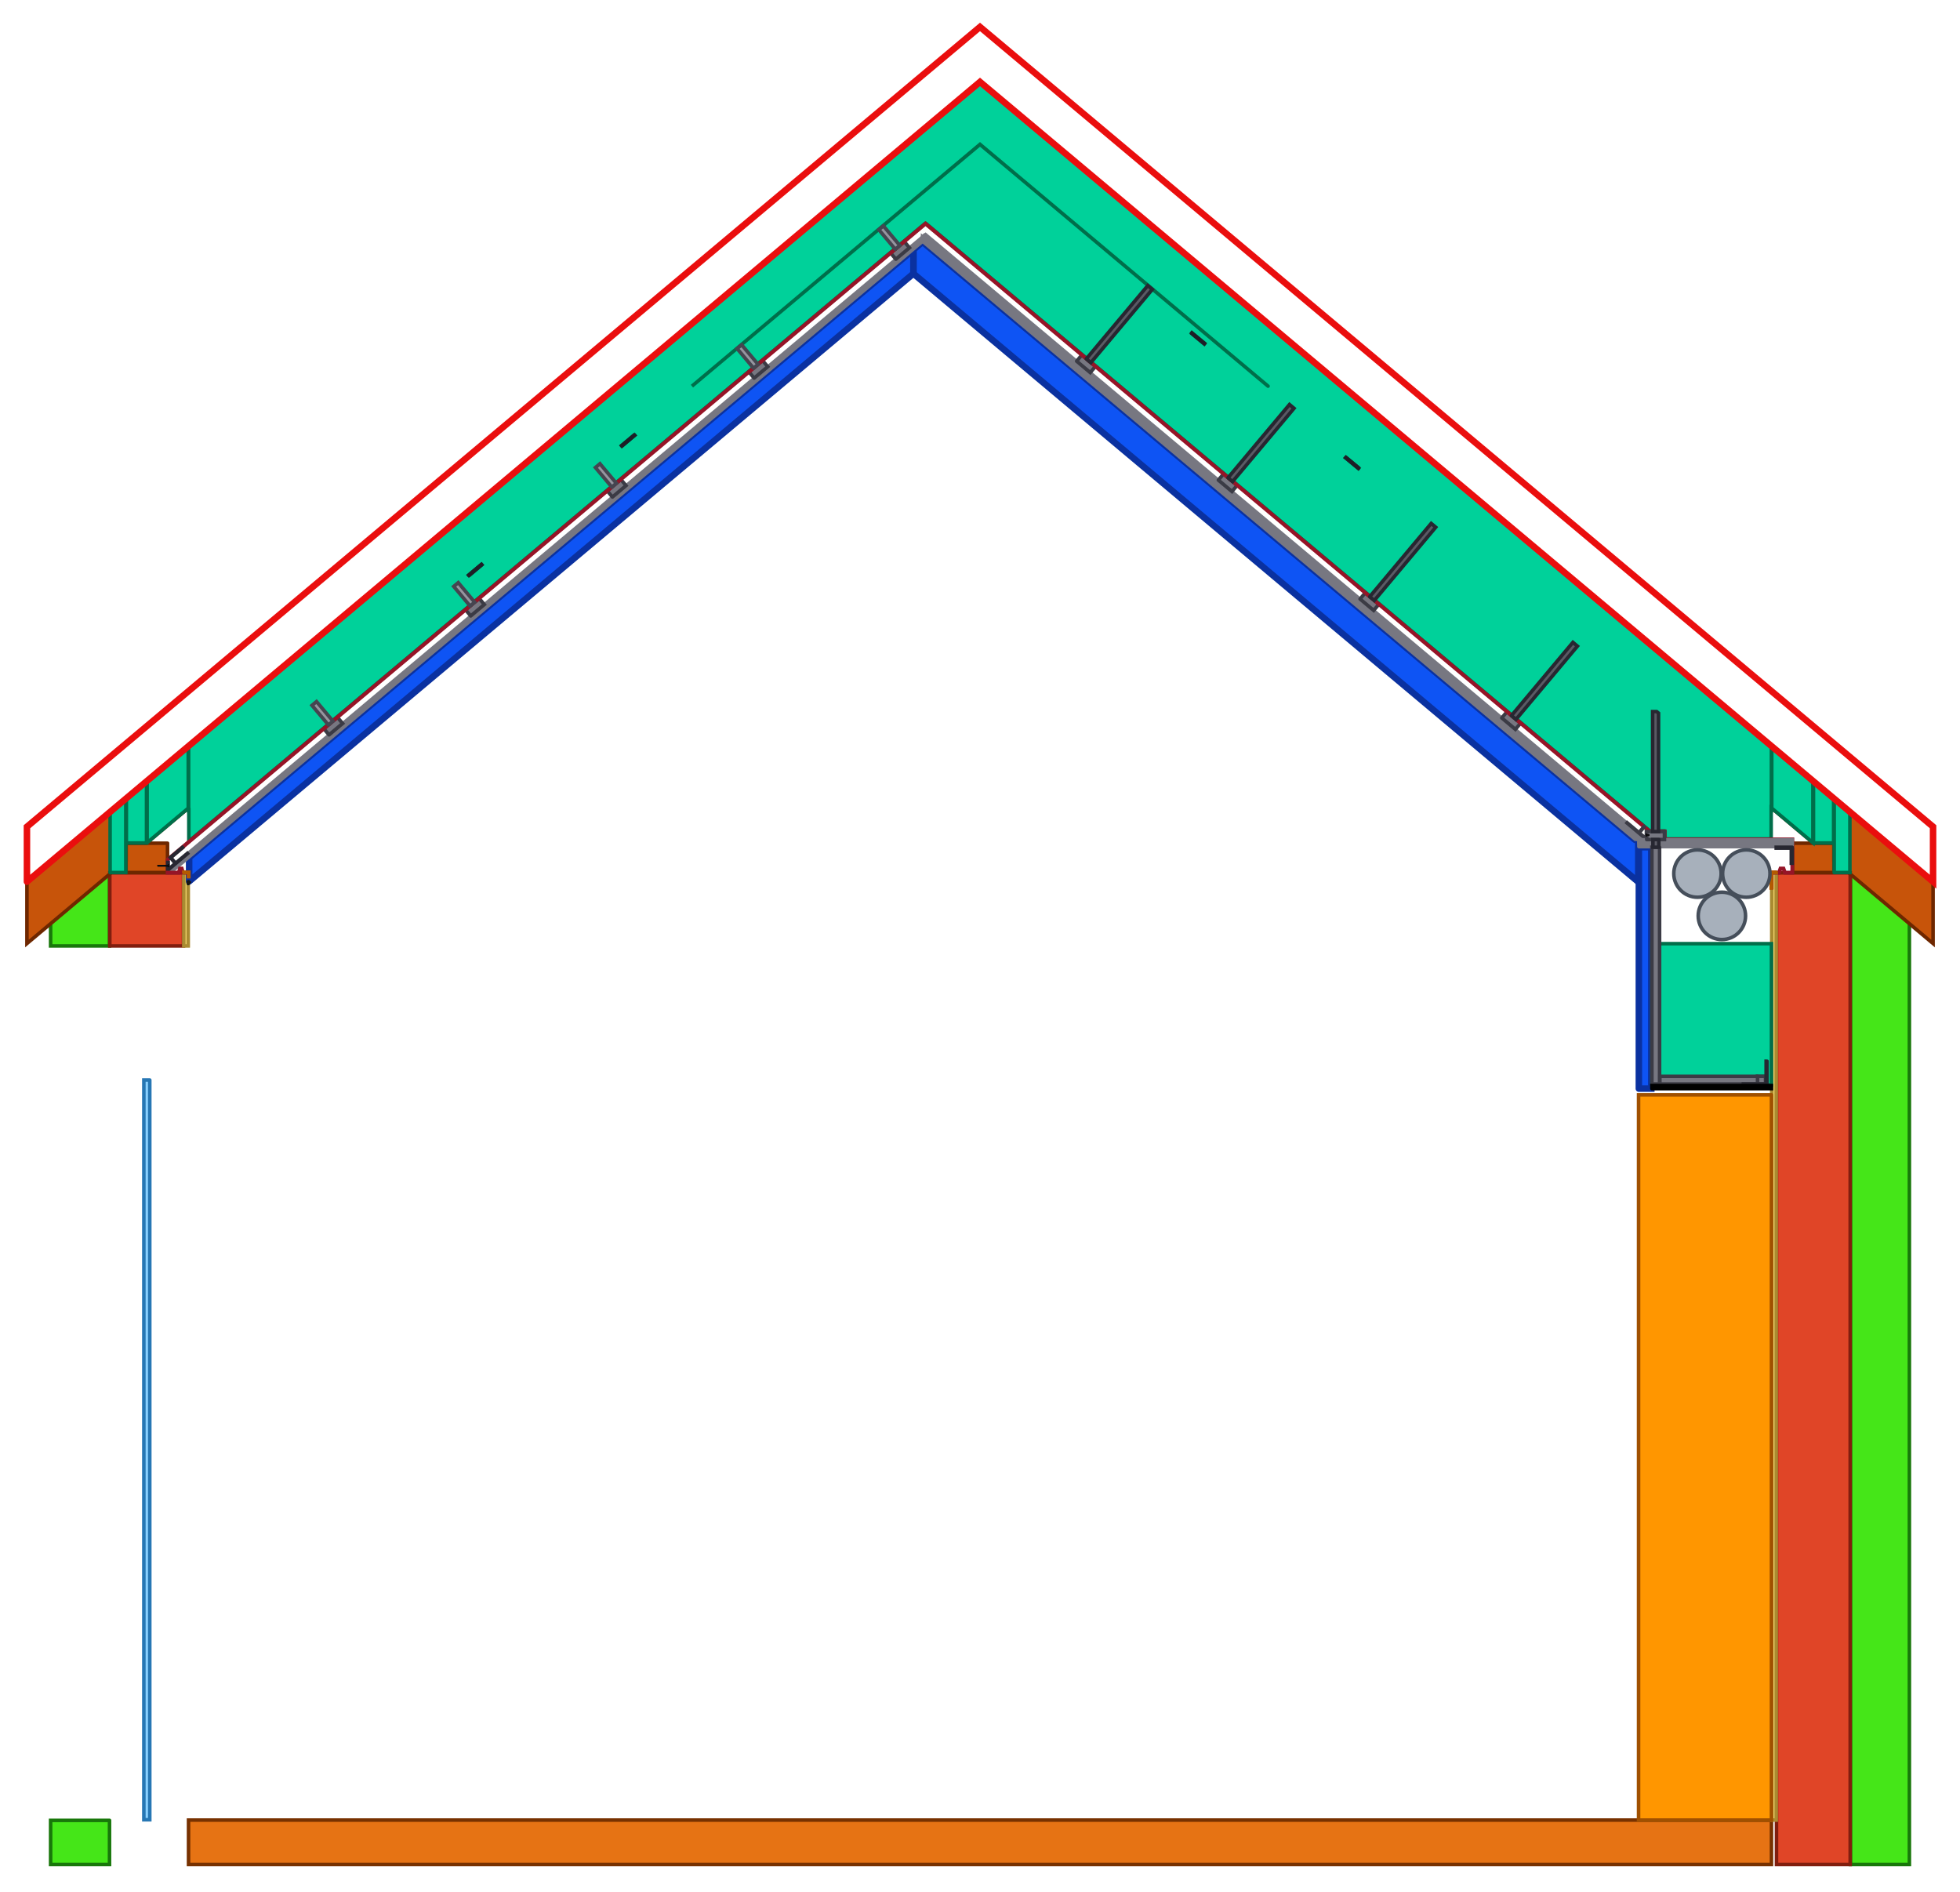
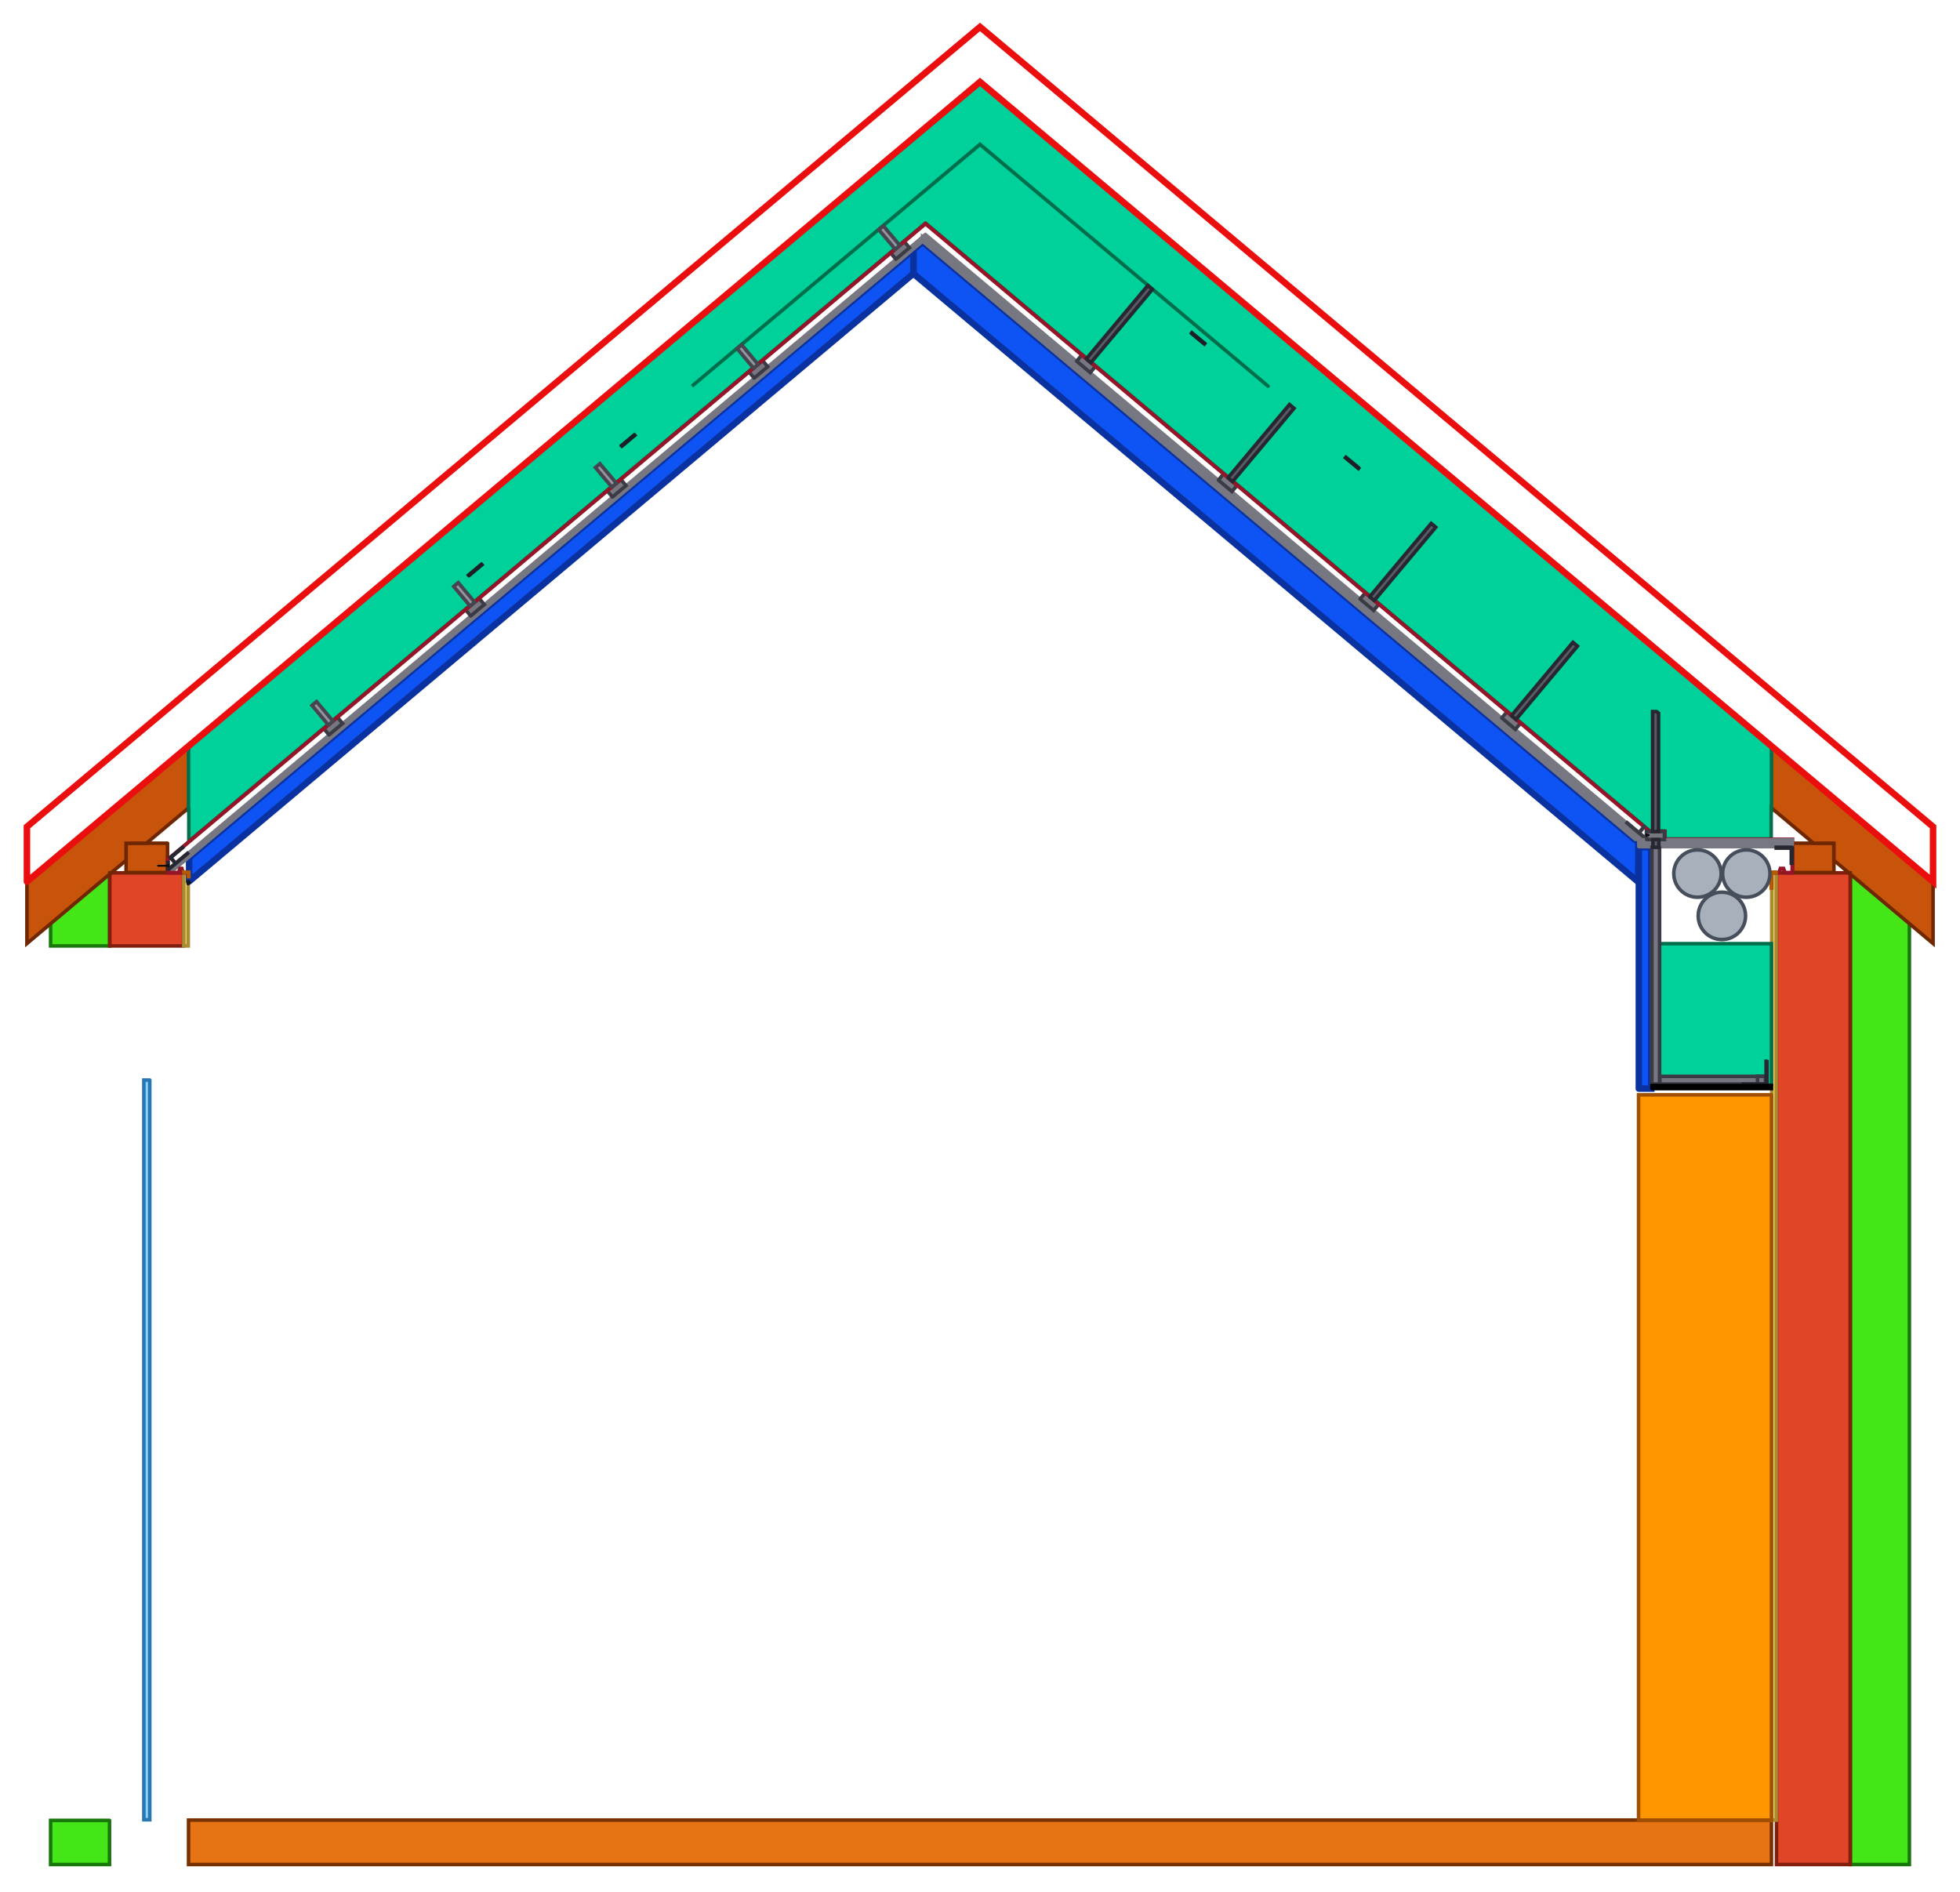
<svg xmlns="http://www.w3.org/2000/svg" width="6622.0mm" height="6389.6mm" viewBox="-636.0 -6148.6 6622.0 6389.6" version="1.1">
  <g transform="scale(1,-1)" stroke-linecap="round">
    <g fill="rgb(230,115,20)" stroke="rgb(119,49,0)" stroke-width="12.0" id="floor">
      <path d="M 5349.0,0.0 L 1.0,0.0 L 1.0,-150.0 L 5349.0,-150.0 L 5349.0,0.0" />
    </g>
    <g fill="rgb(69,230,24)" stroke="rgb(24,119,10)" stroke-width="12.0" id="eps">
+       <path d="M -266.0,3200.0 L -465.0,3200.0 L -465.0,2953.0 L -266.0,2953.0 L -266.0,3200.0" />
      <path d="M -266.0,-1.0 L -465.0,-1.0 L -465.0,-150.0 L -266.0,-150.0 L -266.0,-1.0" />
-       <path d="M -266.0,3200.0 L -465.0,3200.0 L -465.0,2953.0 L -266.0,2953.0 L -266.0,3200.0" />
      <path d="M 5815.0,3200.0 L 5616.0,3200.0 L 5616.0,-150.0 L 5815.0,-150.0 L 5815.0,3200.0" />
    </g>
    <g fill="rgb(224,69,39)" stroke="rgb(129,30,14)" stroke-width="12.0" id="masonry">
      <path d="M -16.0,3200.0 L -265.0,3200.0 L -265.0,2953.0 L -16.0,2953.0 L -16.0,3200.0" />
      <path d="M 5615.0,3200.0 L 5366.0,3200.0 L 5366.0,-150.0 L 5615.0,-150.0 L 5615.0,3200.0" />
    </g>
    <g fill="rgb(255,224,119)" stroke="rgb(170,139,49)" stroke-width="12.0" id="plaster">
      <path d="M 0.0,3200.0 L -15.0,3200.0 L -15.0,2953.0 L 0.0,2953.0 L 0.0,3200.0" />
      <path d="M 5365.0,3200.0 L 5350.0,3200.0 L 5350.0,0.0 L 5365.0,0.0 L 5365.0,3200.0" />
    </g>
    <g fill="rgb(255,150,0)" stroke="rgb(160,80,0)" stroke-width="12.0" id="furniture">
      <path d="M 5349.0,2450.0 L 4900.0,2450.0 L 4900.0,0.0 L 5349.0,0.0 L 5349.0,2450.0" />
    </g>
    <g fill="rgb(199,84,10)" stroke="rgb(110,39,0)" stroke-width="12.0" id="wall_plate">
      <path d="M -70.0,3300.0 L -210.0,3300.0 L -210.0,3201.0 L -70.0,3201.0 L -70.0,3300.0" />
      <path d="M 5560.0,3300.0 L 5420.0,3300.0 L 5420.0,3201.0 L 5560.0,3201.0 L 5560.0,3300.0" />
    </g>
    <g fill="rgb(199,84,10)" stroke="rgb(110,39,0)" stroke-width="12.0" id="rafters">
      <path d="M 5895.0,3168.026 L 2675.0,5869.927 L -545.0,3168.026 L -545.0,2961.161 L -265.0,3196.109 L -265.0,3200.0 L -260.363,3200.0 L -210.0,3242.259 L -210.0,3300.0 L -141.187,3300.0 L 2675.0,5663.062 L 5491.187,3300.0 L 5560.0,3300.0 L 5560.0,3242.259 L 5610.363,3200.0 L 5615.0,3200.0 L 5615.0,3196.109 L 5895.0,2961.161 L 5895.0,3168.026" />
    </g>
    <g fill="rgb(0,209,154)" stroke="rgb(0,110,74)" stroke-width="12.0" id="plenum_wool">
      <path d="M 2.0,3417.309 L 2.0,3306.576 L 2490.195,5394.42 A 1.0,1.0 -140.0 0,0 2491.481,5394.42 L 4938.055,3341.5 L 4988.5,3341.5 A 1.0,1.0 180.0 0,0 4989.5,3340.5 L 4989.5,3314.5 L 5348.0,3314.5 L 5348.0,3417.309 L 5349.0,3416.47 L 5349.0,3625.335 L 2675.0,5869.927 L 1.0,3625.335 L 1.0,3416.47 L 2.0,3417.309 M 990.575,4242.134 L 991.86,4240.602 L 948.526,4204.24 L 947.241,4205.773 L 990.575,4242.134 M 3911.354,4603.57 L 3954.687,4567.719 L 3953.401,4566.187 L 3910.068,4602.038 L 3911.354,4603.57 M 1465.21,4641.706 L 1463.925,4643.238 L 1507.259,4679.599 L 1508.544,4678.067 L 1465.21,4641.706 M 3434.147,4988.324 L 3432.861,4986.791 L 3389.528,5022.643 L 3390.813,5024.175 L 3434.147,4988.324 M 3648.256,4844.097 L 2675.0,5660.756 L 1701.744,4844.097 L 2675.0,5661.062 L 3648.256,4844.097" />
-       <path d="M -138.995,3301.839 L -0.0,3418.47 L 0.0,3625.335 L -138.995,3508.704 L -138.995,3301.839" />
-       <path d="M -209.0,3301.0 L -140.995,3301.0 L -140.995,3507.026 L -209.0,3449.963 L -209.0,3301.0" />
-       <path d="M -264.0,3201.0 L -211.0,3201.0 L -211.0,3448.285 L -264.0,3403.813 L -264.0,3201.0" />
-       <path d="M 5350.0,3418.47 L 5488.995,3301.839 L 5488.995,3508.704 L 5350.0,3625.335 L 5350.0,3418.47" />
-       <path d="M 5490.995,3301.0 L 5559.0,3301.0 L 5559.0,3449.963 L 5490.995,3507.026 L 5490.995,3301.0" />
-       <path d="M 5561.0,3201.0 L 5614.0,3201.0 L 5614.0,3403.813 L 5561.0,3448.285 L 5561.0,3201.0" />
    </g>
    <g fill="rgb(69,69,80)" stroke="rgb(30,30,39)" stroke-width="12.0" id="racking_strap">
      <path d="M 1507.259,4679.599 L 1463.925,4643.238 L 1465.21,4641.706 L 1508.544,4678.067 L 1507.259,4679.599" />
      <path d="M 948.526,4204.24 L 991.86,4240.602 L 990.575,4242.134 L 947.241,4205.773 L 948.526,4204.24" />
      <path d="M 3954.687,4567.719 L 3911.354,4603.57 L 3910.068,4602.038 L 3953.401,4566.187 L 3954.687,4567.719" />
      <path d="M 3389.528,5022.643 L 3432.861,4986.791 L 3434.147,4988.324 L 3390.813,5024.175 L 3389.528,5022.643" />
    </g>
    <g fill="none" stroke="rgb(234,14,14)" stroke-width="22.0" id="roofing">
      <path d="M -545.0,3170.026 L 2675.0,5871.927 L 5895.0,3170.026 L 5895.0,3355.699 L 2675.0,6057.6 L -545.0,3355.699 L -545.0,3170.026" />
    </g>
    <g fill="rgb(139,209,255)" stroke="rgb(39,119,180)" stroke-width="12.0" id="glazing">
      <path d="M -130.0,2500.0 L -150.0,2500.0 L -150.0,1.0 L -130.0,1.0 L -130.0,2500.0" />
    </g>
    <g fill="rgb(14,84,244)" stroke="rgb(10,49,160)" stroke-width="22.0" id="slope_naturheld_140">
      <path d="M 2450.0,5223.972 A 1.0,1.0 -140.0 0,0 2450.643,5223.738 L 4899.0,3169.322 L 4899.0,3311.5 L 4888.607,3311.5 A 1.0,1.0 0.0 0,0 4887.964,3311.734 L 2481.114,5331.321 L 2450.0,5305.212 L 2450.0,5223.972" />
      <path d="M 3.0,3171 L 2449.357,5223.738 A 1.0,1.0 -140.0 0,0 2450.0,5223.972 L 2450.0,5305.212 L 3.0,3251.936 L 3.0,3171" />
    </g>
    <g fill="rgb(230,230,234)" stroke="rgb(119,119,129)" stroke-width="12.0" id="slope_gkf">
      <path d="M 2481.114,5333.626 L 4888.607,3313.5 L 4908.053,3311.5 L 2481.114,5347.944 L 2481.114,5333.626" />
      <path d="M -58.0,3203.056 L 2481.114,5333.626 L 2481.114,5347.944 L -58.0,3217.374 L -58.0,3203.056" />
      <path d="M 2481.114,5349.944 L 4908.053,3313.5 L 4927.5,3311.5 L 2490.838,5356.102 L 2481.114,5349.944" />
    </g>
    <g fill="rgb(119,119,129)" stroke="rgb(59,59,69)" stroke-width="12.0" id="slope_cd">
      <path d="M 475.567,3666.09 L 521.53,3704.657 L 504.175,3725.34 L 458.212,3686.773 L 475.567,3666.09" />
      <path d="M 954.345,4067.832 L 1000.308,4106.399 L 982.952,4127.082 L 936.99,4088.515 L 954.345,4067.832" />
      <path d="M 1433.123,4469.574 L 1479.085,4508.141 L 1461.73,4528.825 L 1415.767,4490.257 L 1433.123,4469.574" />
      <path d="M 1911.901,4871.316 L 1957.863,4909.884 L 1940.508,4930.567 L 1894.545,4892 L 1911.901,4871.316" />
      <path d="M 2390.678,5273.059 L 2436.641,5311.626 L 2419.286,5332.309 L 2373.323,5293.742 L 2390.678,5273.059" />
      <path d="M 3001.549,4928.565 L 3047.512,4889.998 L 3064.867,4910.681 L 3018.904,4949.248 L 3001.549,4928.565" />
      <path d="M 3480.327,4526.823 L 3526.289,4488.255 L 3543.645,4508.939 L 3497.682,4547.506 L 3480.327,4526.823" />
      <path d="M 3959.104,4125.08 L 4005.067,4086.513 L 4022.422,4107.196 L 3976.46,4145.764 L 3959.104,4125.08" />
      <path d="M 4437.882,3723.338 L 4483.845,3684.771 L 4501.2,3705.454 L 4455.238,3744.021 L 4437.882,3723.338" />
    </g>
    <g fill="rgb(224,34,59)" stroke="rgb(150,20,39)" stroke-width="12.0" id="slope_foil">
      <path d="M -18.377,3200.0 L 0.0,3200.0 L 0.0,3188.0 L 1.0,3188.0 L 1.0,3201.0 L -17.623,3201.0 L -21.623,3215.0 L -28.377,3215.0 L -32.377,3201.0 L -69.0,3201.0 L -69.0,3244.389 L 2490.838,5392.348 L 4937.327,3339.5 L 4987.5,3339.5 L 4987.5,3312.5 L 5419.0,3312.5 L 5419.0,3201.0 L 5394.852,3201.0 L 5389.852,3215.0 L 5379.148,3215.0 L 5374.148,3201.0 L 5349.0,3201.0 L 5349.0,3150.0 L 5350.0,3150.0 L 5350.0,3200.0 L 5374.852,3200.0 L 5379.852,3214.0 L 5389.148,3214.0 L 5394.148,3200.0 L 5420.0,3200.0 L 5420.0,3313.5 L 4988.5,3313.5 L 4988.5,3340.5 L 4937.691,3340.5 L 2490.838,5393.654 L -70.0,3244.856 L -70.0,3200.0 L -31.623,3200.0 L -27.623,3214.0 L -22.377,3214.0 L -18.377,3200.0" />
    </g>
    <g fill="rgb(255,139,0)" stroke="rgb(180,90,0)" stroke-width="12.0" id="vapour_brake_tape">
      <path d="M -15.0,3201.0 L 1.0,3201.0 L 1.0,3187.0 L 2.0,3187.0 L 2.0,3202.0 L -15.0,3202.0 L -15.0,3201.0" />
      <path d="M 5365.0,3202.0 L 5348.0,3202.0 L 5348.0,3149.0 L 5349.0,3149.0 L 5349.0,3201.0 L 5365.0,3201.0 L 5365.0,3202.0" />
    </g>
    <g fill="rgb(119,119,129)" stroke="rgb(39,39,49)" stroke-width="12.0" id="eave_ud">
      <path d="M -68.0,3213.143 L -68.0,3235.143 L -69.0,3235.143 L -69.0,3213.143 L -64.404,3213 L -2.354,3265.066 L -2.997,3265.832 L -42.831,3232.407 L -58.901,3251.558 L -19.067,3284.983 L -19.709,3285.749 L -60.31,3251.681 L -43.597,3231.764 L -65.047,3213.766 L -68.0,3213.143" />
    </g>
    <g fill="rgb(244,244,244)" stroke="rgb(20,20,20)" stroke-width="12.0" id="eave_acrylic">
      <path d="M 0.0,3163.678 L 6.0,3172.212 L 2.0,3168.856 L 0.0,3168.856 L 0.0,3163.678" />
    </g>
    <g fill="rgb(150,150,160)" stroke="rgb(69,69,80)" stroke-width="12.0" id="slope_direct_hanger">
      <path d="M 473.533,3699.629 L 488.854,3712.484 L 433.423,3778.544 L 418.102,3765.688 L 473.533,3699.629" />
      <path d="M 952.311,4101.371 L 967.631,4114.227 L 912.201,4180.286 L 896.88,4167.431 L 952.311,4101.371" />
      <path d="M 1431.088,4503.113 L 1446.409,4515.969 L 1390.978,4582.029 L 1375.658,4569.173 L 1431.088,4503.113" />
      <path d="M 1909.866,4904.855 L 1925.187,4917.711 L 1869.756,4983.771 L 1854.435,4970.915 L 1909.866,4904.855" />
      <path d="M 2388.644,5306.598 L 2403.965,5319.453 L 2348.534,5385.513 L 2333.213,5372.657 L 2388.644,5306.598" />
    </g>
    <g fill="rgb(90,90,100)" stroke="rgb(39,39,49)" stroke-width="12.0" id="slope_nonius">
      <path d="M 3034.225,4936.392 L 3049.546,4923.537 L 3257.16,5170.961 L 3241.839,5183.817 L 3034.225,4936.392" />
      <path d="M 3513.003,4534.65 L 3528.324,4521.794 L 3735.937,4769.219 L 3720.617,4782.074 L 3513.003,4534.65" />
      <path d="M 3991.781,4132.908 L 4007.102,4120.052 L 4214.715,4367.476 L 4199.394,4380.332 L 3991.781,4132.908" />
      <path d="M 4470.558,3731.166 L 4485.879,3718.31 L 4693.493,3965.734 L 4678.172,3978.59 L 4470.558,3731.166" />
    </g>
    <g fill="rgb(14,84,244)" stroke="rgb(10,49,160)" stroke-width="22.0" id="soffit_naturheld_140">
      <path d="M 4901.0,2471.0 L 4943.0,2471.0 L 4943.0,3286.5 L 4901.0,3286.5 L 4901.0,2471.0" />
    </g>
    <g fill="rgb(0,209,154)" stroke="rgb(0,110,74)" stroke-width="12.0" id="soffit_mineral_wool">
      <path d="M 4945.0,2483.5 L 5349.0,2483.5 L 5349.0,2960.606 L 4945.0,2960.606 L 4945.0,2483.5 M 5302.0,2486.5 L 5302.0,2512.5 L 5329.0,2512.5 L 5329.0,2486.5 L 5302.0,2486.5" />
    </g>
    <g fill="rgb(119,119,129)" stroke="rgb(59,59,69)" stroke-width="12.0" id="soffit_ud">
      <path d="M 4926.5,3316.5 L 4927.5,3316.5 L 4927.5,3338.5 L 4926.5,3338.5 L 4926.5,3316.658 L 4923.547,3317.123 L 4902.097,3335.121 L 4918.81,3355.038 L 4918.044,3355.681 L 4901.331,3335.764 L 4861.497,3369.189 L 4860.854,3368.423 L 4922.904,3316.357 L 4926.5,3316.5" />
      <path d="M 5329.0,2512.5 L 5302.0,2512.5 L 5302.0,2486.5 L 5329.0,2486.5 L 5329.0,2512.5" />
    </g>
    <g fill="rgb(230,230,234)" stroke="rgb(119,119,129)" stroke-width="12.0" id="soffit_gkf">
      <path d="M 4901.0,3288.5 L 5419.0,3288.5 L 5419.0,3299.0 L 4901.0,3299.0 L 4901.0,3288.5" />
      <path d="M 4901.0,3301.0 L 5419.0,3301.0 L 5419.0,3311.5 L 4901.0,3311.5 L 4901.0,3301.0" />
    </g>
    <g fill="rgb(119,119,129)" stroke="rgb(59,59,69)" stroke-width="12.0" id="soffit_cd">
      <path d="M 4971.0,3286.5 L 4945.0,3286.5 L 4945.0,2486.5 L 4971.0,2486.5 L 4971.0,3286.5" />
      <path d="M 5302.0,2512.5 L 4972.0,2512.5 L 4972.0,2486.5 L 5302.0,2486.5 L 5302.0,2512.5" />
      <path d="M 4927.5,3312.5 L 4987.5,3312.5 L 4987.5,3339.5 L 4927.5,3339.5 L 4927.5,3312.5" />
    </g>
    <g fill="rgb(20,20,23)" stroke="rgb(10,10,11)" stroke-width="2.0" id="joint_screw">
      <path d="M -68.0,3220.143 L -66.4,3220.143 L -66.4,3228.143 L -68.0,3228.143 L -68.0,3220.143" />
      <path d="M -103.0,3222.393 L -68.0,3222.393 L -68.0,3225.893 L -103.0,3225.893 L -103.0,3222.393" />
      <path d="M -68.0,3220.143 L -66.4,3220.143 L -66.4,3228.143 L -68.0,3228.143 L -68.0,3220.143" />
      <path d="M -103.0,3222.393 L -68.0,3222.393 L -68.0,3225.893 L -103.0,3225.893 L -103.0,3222.393" />
      <path d="M -103.0,3222.393 L -68.0,3222.393 L -68.0,3225.893 L -103.0,3225.893 L -103.0,3222.393" />
      <path d="M 4924.9,3323.5 L 4926.5,3323.5 L 4926.5,3331.5 L 4924.9,3331.5 L 4924.9,3323.5" />
      <path d="M 4926.5,3325.75 L 4936.0,3325.75 L 4936.0,3329.25 L 4926.5,3329.25 L 4926.5,3325.75" />
      <path d="M 4924.9,3323.5 L 4926.5,3323.5 L 4926.5,3331.5 L 4924.9,3331.5 L 4924.9,3323.5" />
      <path d="M 4926.5,3325.75 L 4936.0,3325.75 L 4936.0,3329.25 L 4926.5,3329.25 L 4926.5,3325.75" />
      <path d="M 4924.9,3323.5 L 4926.5,3323.5 L 4926.5,3331.5 L 4924.9,3331.5 L 4924.9,3323.5" />
      <path d="M 4926.5,3325.75 L 4936.0,3325.75 L 4936.0,3329.25 L 4926.5,3329.25 L 4926.5,3325.75" />
    </g>
    <g fill="rgb(90,90,100)" stroke="rgb(39,39,49)" stroke-width="12.0" id="soffit_nonius">
      <path d="M 4961.075,3744.817 L 4947.5,3744.817 L 4947.5,3339.5 L 4967.5,3339.5 L 4967.5,3739.426 L 4961.075,3744.817" />
      <path d="M 4968.5,3312.5 L 4948.5,3312.5 L 4948.5,3286.5 L 4968.5,3286.5 L 4968.5,3312.5" />
      <path d="M 5331.0,2486.5 L 5254.0,2486.5 L 5254.0,2483.5 L 5331.0,2483.5 L 5331.0,2486.5" />
      <path d="M 5334.0,2563.5 L 5331.0,2563.5 L 5331.0,2486.5 L 5334.0,2486.5 L 5334.0,2563.5" />
      <path d="M 5419.0,3286.5 L 5365.0,3286.5 L 5365.0,3283.5 L 5419.0,3283.5 L 5419.0,3286.5" />
      <path d="M 5419.0,3283.5 L 5416.0,3283.5 L 5416.0,3232.5 L 5419.0,3232.5 L 5419.0,3283.5" />
    </g>
    <g fill="rgb(167,176,187)" stroke="rgb(69,78,90)" stroke-width="12.0" id="soffit_duct">
      <circle cx="5264.0" cy="3197.5" r="80.0" />
      <circle cx="5099.0" cy="3197.5" r="80.0" />
      <circle cx="5181.5" cy="3054.606" r="80.0" />
    </g>
    <g fill="none" stroke="rgb(0,0,0)" stroke-width="12.0" id="soffit_gkb">
      <path d="M 4945.0,2471.0 L 5349.0,2471.0 L 5349.0,2481.5 L 4945.0,2481.5 L 4945.0,2471.0" />
    </g>
  </g>
</svg>
